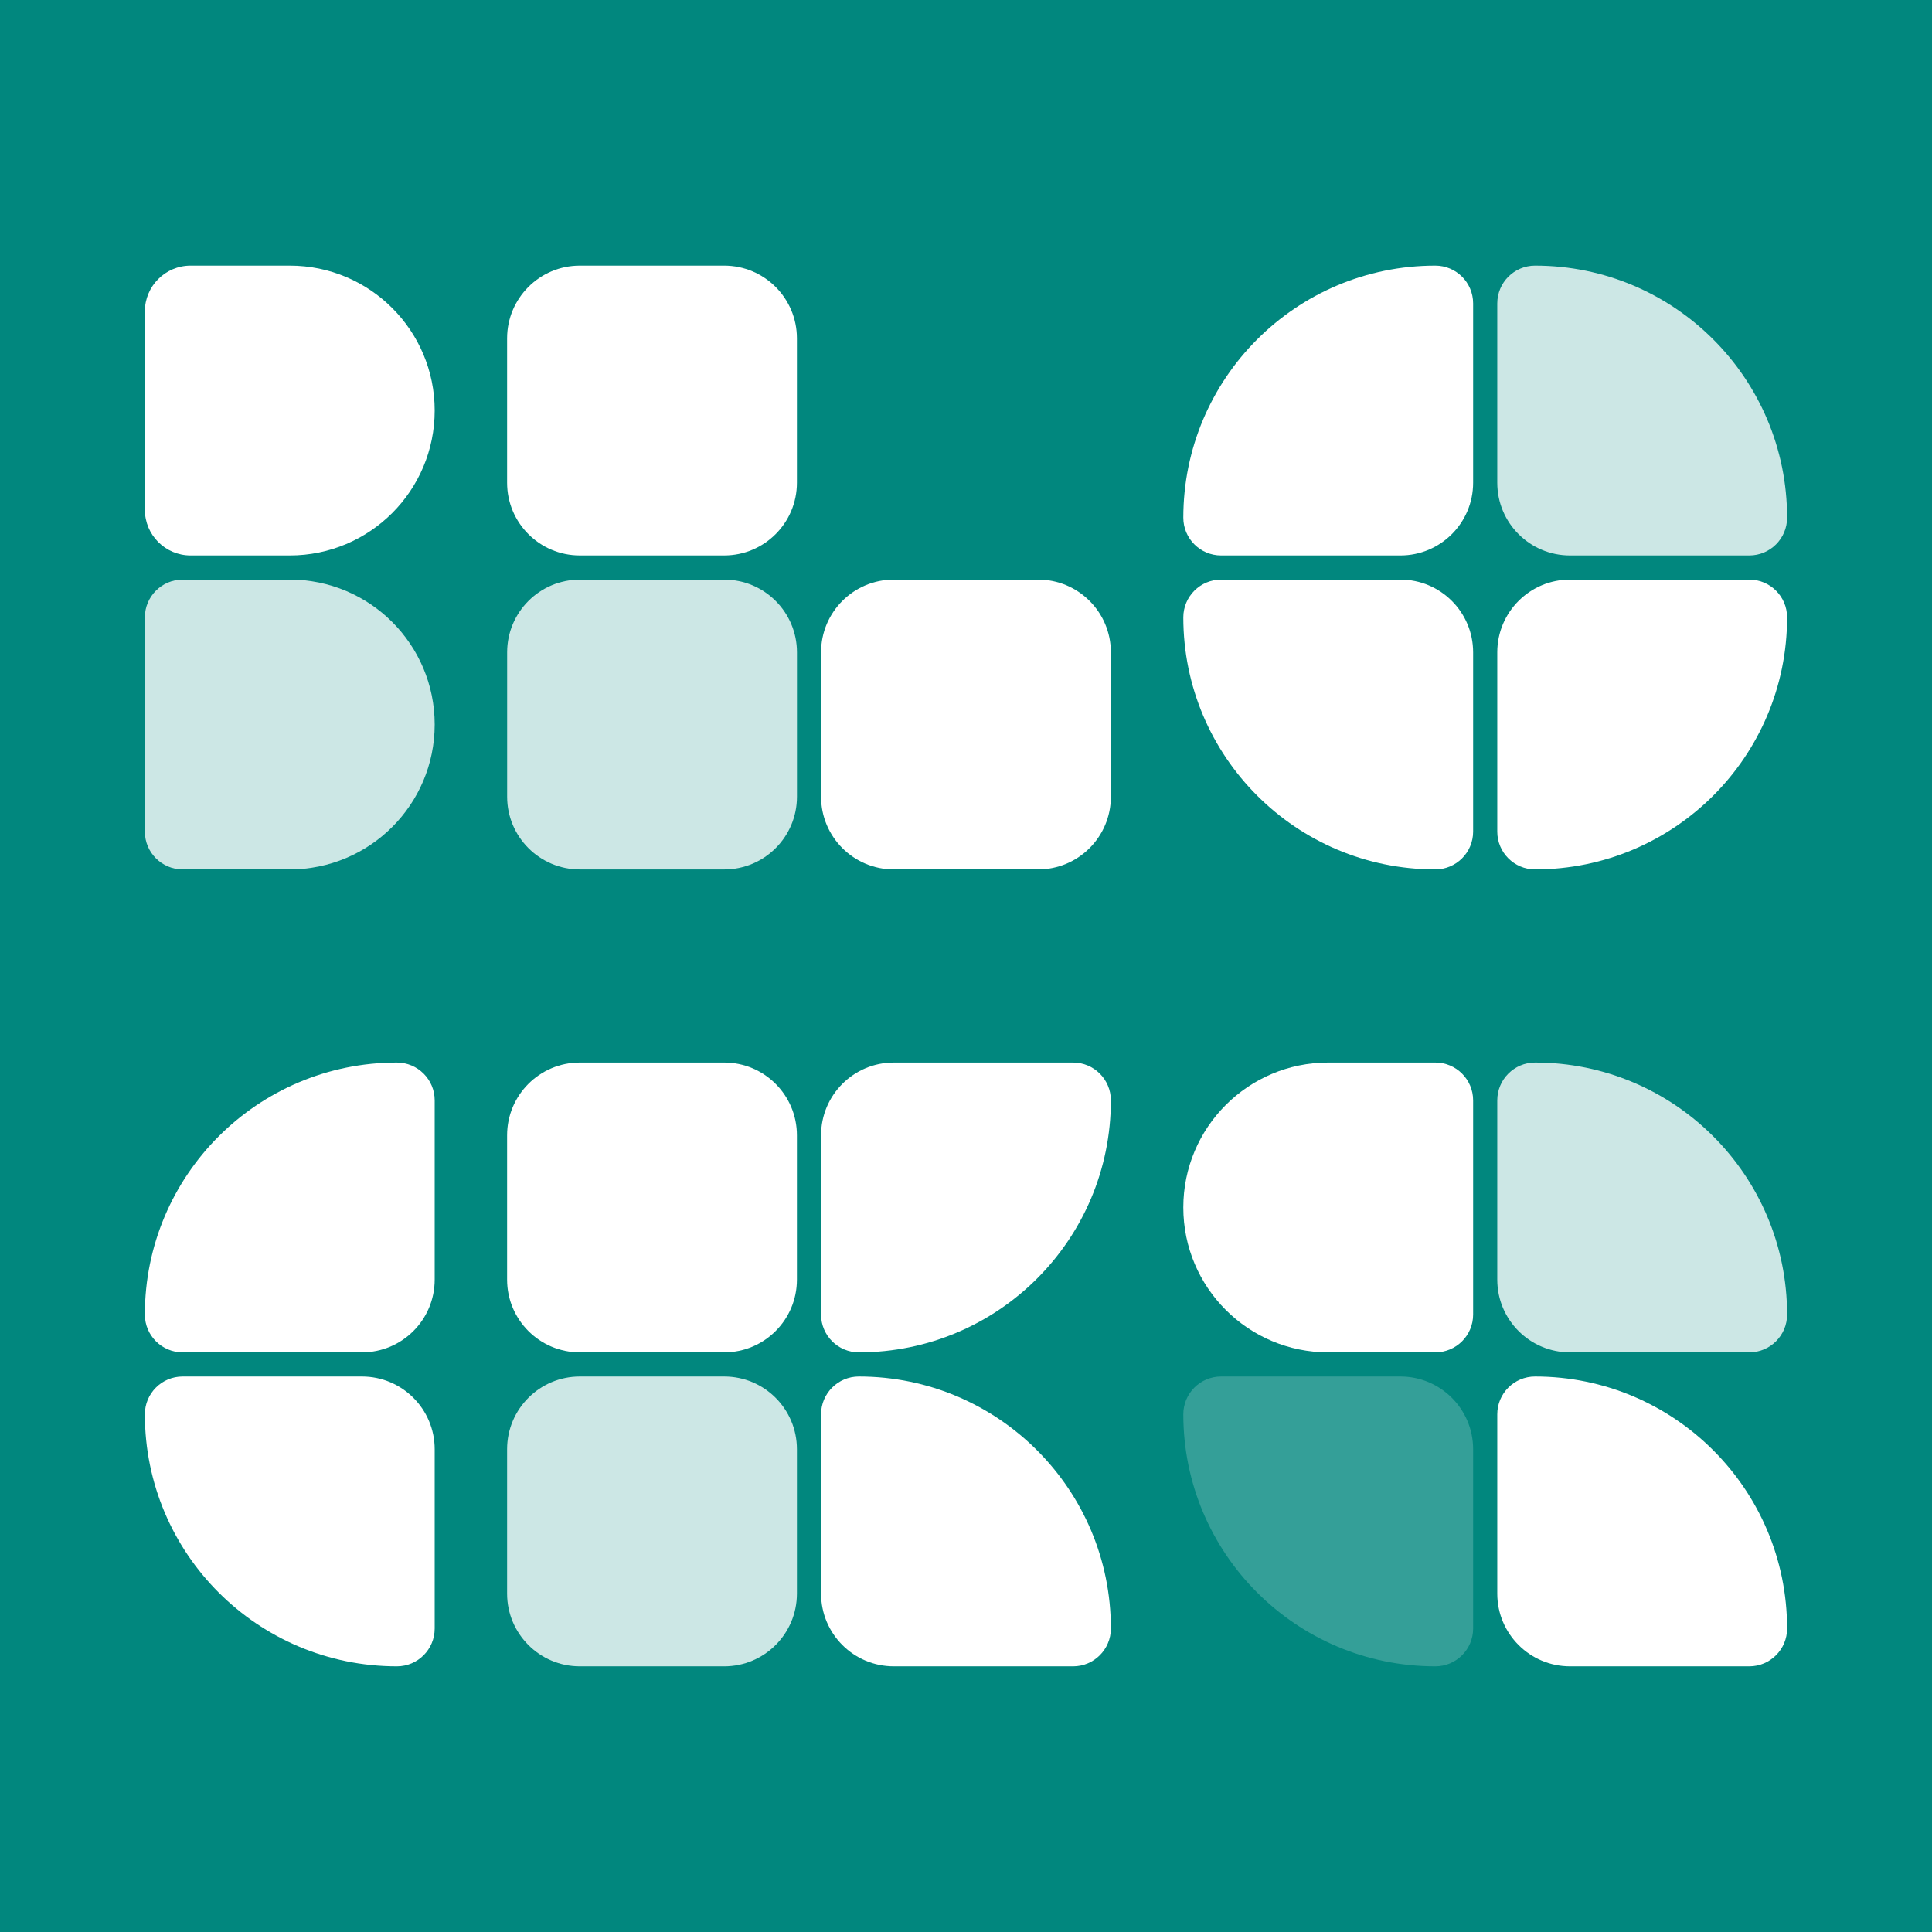
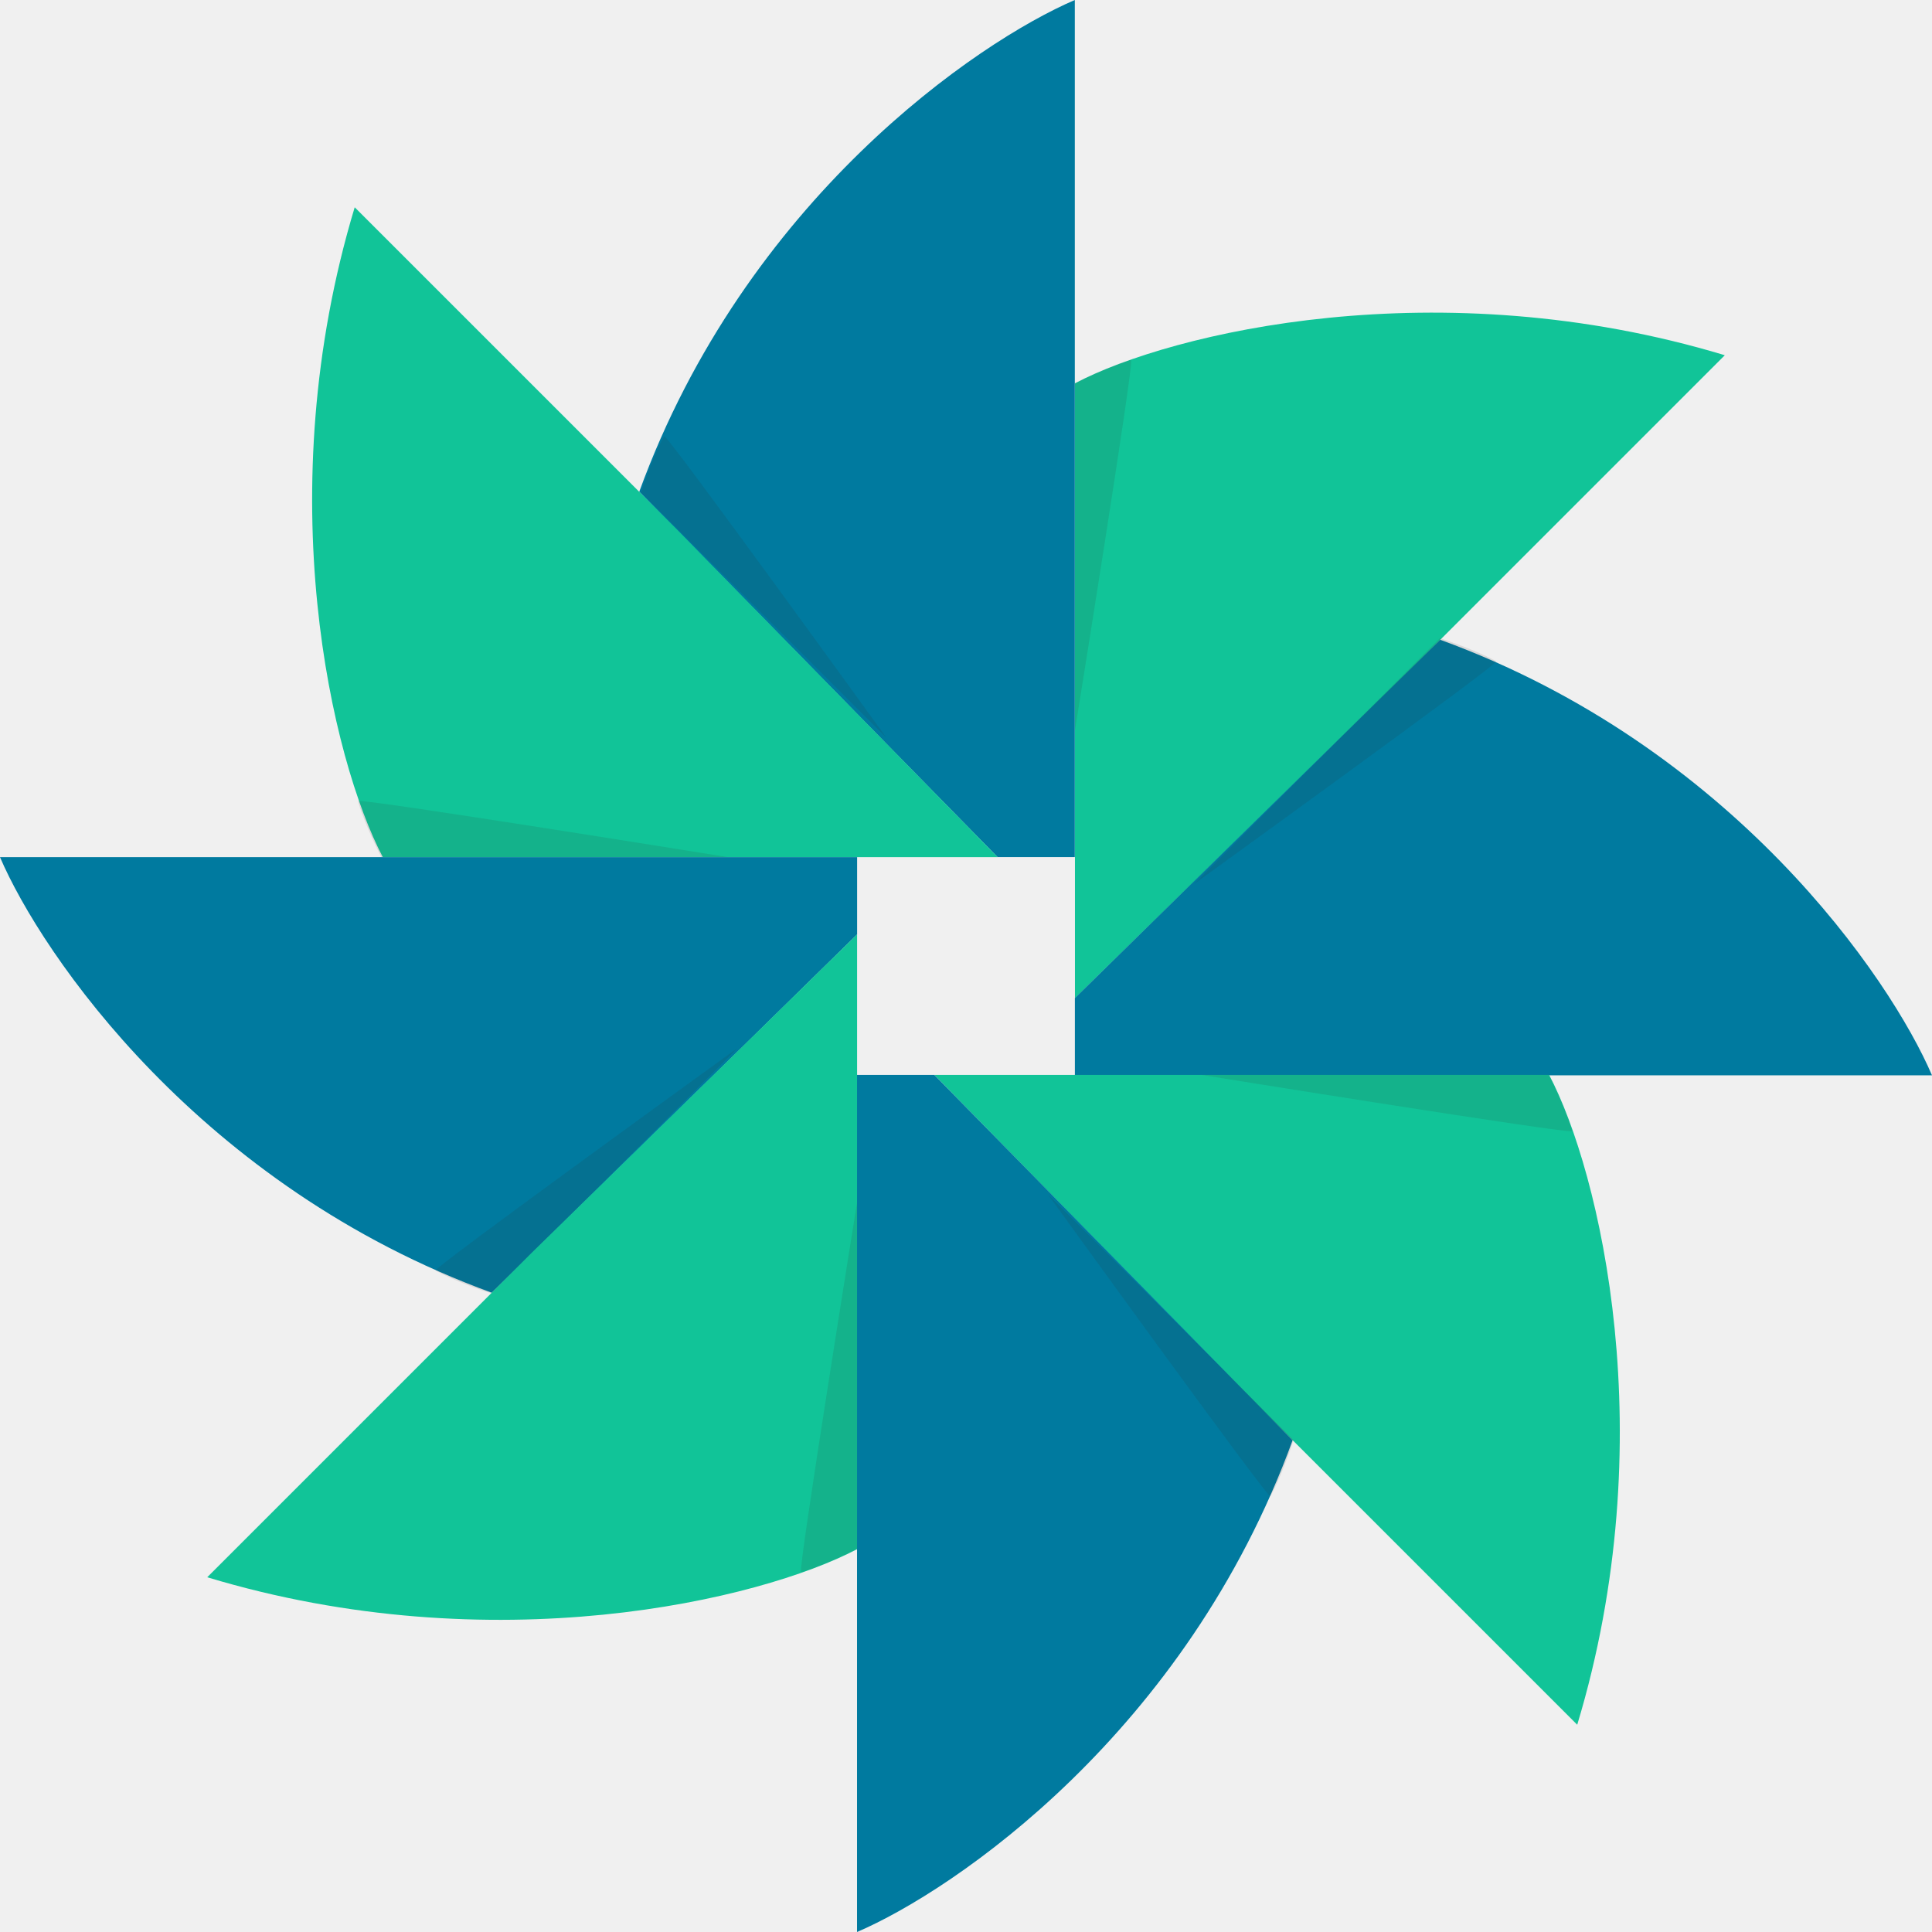
- <svg xmlns="http://www.w3.org/2000/svg" width="256" height="256" viewBox="0 0 256 256" fill="none">
-   <rect width="256" height="256" fill="#01877E" />
-   <rect x="67.199" y="76.803" width="38.402" height="38.402" rx="9.636" fill="white" fill-opacity="0.8" />
-   <rect x="67.193" y="140.793" width="38.402" height="38.402" rx="9.636" fill="white" />
-   <path d="M108.795 150.429C108.795 145.107 113.109 140.793 118.431 140.793H142.188C144.955 140.793 147.197 143.036 147.197 145.802V145.802C147.197 164.245 132.247 179.195 113.804 179.195V179.195C111.038 179.195 108.795 176.953 108.795 174.186V150.429Z" fill="white" />
-   <rect x="67.193" y="182.395" width="38.402" height="38.402" rx="9.636" fill="white" fill-opacity="0.8" />
-   <path d="M108.795 187.404C108.795 184.637 111.038 182.395 113.804 182.395V182.395C132.247 182.395 147.197 197.345 147.197 215.788V215.788C147.197 218.554 144.955 220.797 142.188 220.797H118.431C113.109 220.797 108.795 216.482 108.795 211.16V187.404Z" fill="white" />
-   <path d="M156.795 159.994C156.795 149.39 165.392 140.793 175.996 140.793H190.188C192.955 140.793 195.197 143.036 195.197 145.802V174.186C195.197 176.953 192.955 179.195 190.188 179.195H175.996C165.392 179.195 156.795 170.599 156.795 159.994V159.994Z" fill="white" />
-   <path d="M198.396 145.802C198.396 143.036 200.639 140.793 203.405 140.793V140.793C221.848 140.793 236.799 155.744 236.799 174.186V174.186C236.799 176.953 234.556 179.195 231.79 179.195H208.033C202.711 179.195 198.396 174.881 198.396 169.559V145.802Z" fill="white" fill-opacity="0.8" />
-   <path d="M156.795 187.404C156.795 184.637 159.038 182.395 161.804 182.395H185.561C190.883 182.395 195.197 186.709 195.197 192.031V215.788C195.197 218.554 192.955 220.797 190.188 220.797V220.797C171.746 220.797 156.795 205.846 156.795 187.404V187.404Z" fill="white" fill-opacity="0.2" />
-   <path d="M198.396 187.404C198.396 184.637 200.639 182.395 203.405 182.395V182.395C221.848 182.395 236.799 197.345 236.799 215.788V215.788C236.799 218.554 234.556 220.797 231.79 220.797H208.033C202.711 220.797 198.396 216.482 198.396 211.16V187.404Z" fill="white" />
-   <path d="M19.195 174.186C19.195 155.744 34.146 140.793 52.589 140.793V140.793C55.355 140.793 57.598 143.036 57.598 145.802V169.559C57.598 174.881 53.283 179.195 47.961 179.195H24.204C21.438 179.195 19.195 176.953 19.195 174.186V174.186Z" fill="white" />
-   <path d="M19.195 187.404C19.195 184.637 21.438 182.395 24.204 182.395H47.961C53.283 182.395 57.598 186.709 57.598 192.031V215.788C57.598 218.554 55.355 220.797 52.589 220.797V220.797C34.146 220.797 19.195 205.846 19.195 187.404V187.404Z" fill="white" />
-   <rect x="67.193" y="35.197" width="38.402" height="38.402" rx="9.636" fill="white" />
-   <rect x="108.795" y="76.799" width="38.402" height="38.402" rx="9.636" fill="white" />
-   <path d="M156.795 68.591C156.795 50.148 171.746 35.197 190.188 35.197V35.197C192.955 35.197 195.197 37.44 195.197 40.206V63.963C195.197 69.285 190.883 73.6 185.561 73.6H161.804C159.038 73.6 156.795 71.357 156.795 68.591V68.591Z" fill="white" />
-   <path d="M198.396 40.206C198.396 37.44 200.639 35.197 203.405 35.197V35.197C221.848 35.197 236.799 50.148 236.799 68.591V68.591C236.799 71.357 234.556 73.6 231.79 73.6H208.033C202.711 73.6 198.396 69.285 198.396 63.963V40.206Z" fill="white" fill-opacity="0.8" />
-   <path d="M156.795 81.808C156.795 79.041 159.038 76.799 161.804 76.799H185.561C190.883 76.799 195.197 81.113 195.197 86.435V110.192C195.197 112.959 192.955 115.201 190.188 115.201V115.201C171.746 115.201 156.795 100.25 156.795 81.808V81.808Z" fill="white" />
-   <path d="M198.396 86.435C198.396 81.113 202.711 76.799 208.033 76.799H231.79C234.556 76.799 236.799 79.041 236.799 81.808V81.808C236.799 100.25 221.848 115.201 203.405 115.201V115.201C200.639 115.201 198.396 112.959 198.396 110.192V86.435Z" fill="white" />
-   <path d="M19.195 41.261C19.195 37.912 21.91 35.197 25.259 35.197H38.397C49.001 35.197 57.598 43.794 57.598 54.398V54.398C57.598 65.003 49.001 73.6 38.397 73.6H25.259C21.91 73.6 19.195 70.885 19.195 67.536V41.261Z" fill="white" />
-   <path d="M19.195 81.808C19.195 79.041 21.438 76.799 24.204 76.799H38.397C49.001 76.799 57.598 85.395 57.598 96V96C57.598 106.605 49.001 115.201 38.397 115.201H24.204C21.438 115.201 19.195 112.959 19.195 110.192V81.808Z" fill="white" fill-opacity="0.8" />
+ <svg xmlns="http://www.w3.org/2000/svg" width="1024" height="1024" viewBox="0 0 1024 1024" fill="none">
+   <path d="M569.745 203.167V528.999L742.897 359.572L914.188 188.275C762.656 142.52 621.108 176.14 569.745 203.167Z" fill="#11C498" />
+   <path d="M599.509 190.85C597.647 190.85 582.752 196.435 569.719 203.181V387.273C569.719 387.273 601.371 190.85 599.509 190.85Z" fill="#2F2F2F" fill-opacity="0.12" />
+   <path d="M528.713 454.286L338.805 260.656C395.202 105.862 518.11 22.097 569.674 0V454.286H528.713Z" fill="#007A9F" />
+   <path d="M352.104 231.225C350.787 232.541 344.205 247.023 339.759 261.009L469.935 391.183C469.935 391.183 353.42 229.908 352.104 231.225Z" fill="#2F2F2F" fill-opacity="0.12" />
+   <path d="M202.896 454.3H528.731L359.303 281.15L188.004 109.861C142.249 261.391 175.869 402.938 202.896 454.3Z" fill="#11C498" />
+   <path d="M189.859 424.592C189.859 426.453 195.445 441.348 202.191 454.381L386.285 454.381C386.285 454.381 189.859 422.73 189.859 424.592Z" fill="#2F2F2F" fill-opacity="0.12" />
+   <path d="M454.291 495.269L260.659 685.176C105.863 628.779 22.098 505.873 0 454.309H454.291V495.269Z" fill="#007A9F" />
+   <path d="M230.943 673.31C232.26 674.627 246.742 681.21 260.728 685.655L390.904 555.481C390.904 555.481 229.627 671.994 230.943 673.31Z" fill="#2F2F2F" fill-opacity="0.12" />
+   <path d="M569.709 528.996L763.341 339.09C918.137 395.487 1001.9 518.393 1024 569.957H569.709V528.996Z" fill="#007A9F" />
+   <path d="M792.979 350.609C791.662 349.293 777.18 342.71 763.194 338.265L633.018 468.439C633.018 468.439 794.295 351.926 792.979 350.609Z" fill="#2F2F2F" fill-opacity="0.12" />
+   <path d="M821.073 569.716H495.238L664.666 742.866L835.965 914.154C881.72 762.624 848.1 621.078 821.073 569.716Z" fill="#11C498" />
+   <path d="M833.172 599.504C833.172 597.642 827.586 582.748 820.84 569.715H636.747C636.747 569.715 833.172 601.366 833.172 599.504Z" fill="#2F2F2F" fill-opacity="0.12" />
+   <path d="M454.278 821.087V495.255L281.126 664.682L109.836 835.979C261.368 881.734 402.915 848.114 454.278 821.087Z" fill="#11C498" />
+   <path d="M424.569 833.174C426.431 833.174 441.326 827.588 454.359 820.842V636.751C454.359 636.751 422.707 833.174 424.569 833.174Z" fill="#2F2F2F" fill-opacity="0.12" />
+   <path d="M495.208 569.717L685.117 763.348C628.72 918.142 505.812 1001.91 454.248 1024L454.248 569.717H495.208Z" fill="#007A9F" />
+   <path d="M673.248 792.988C674.564 791.672 681.147 777.19 685.593 763.204L555.417 633.03C555.417 633.03 671.931 794.305 673.248 792.988Z" fill="#2F2F2F" fill-opacity="0.12" />
</svg>
